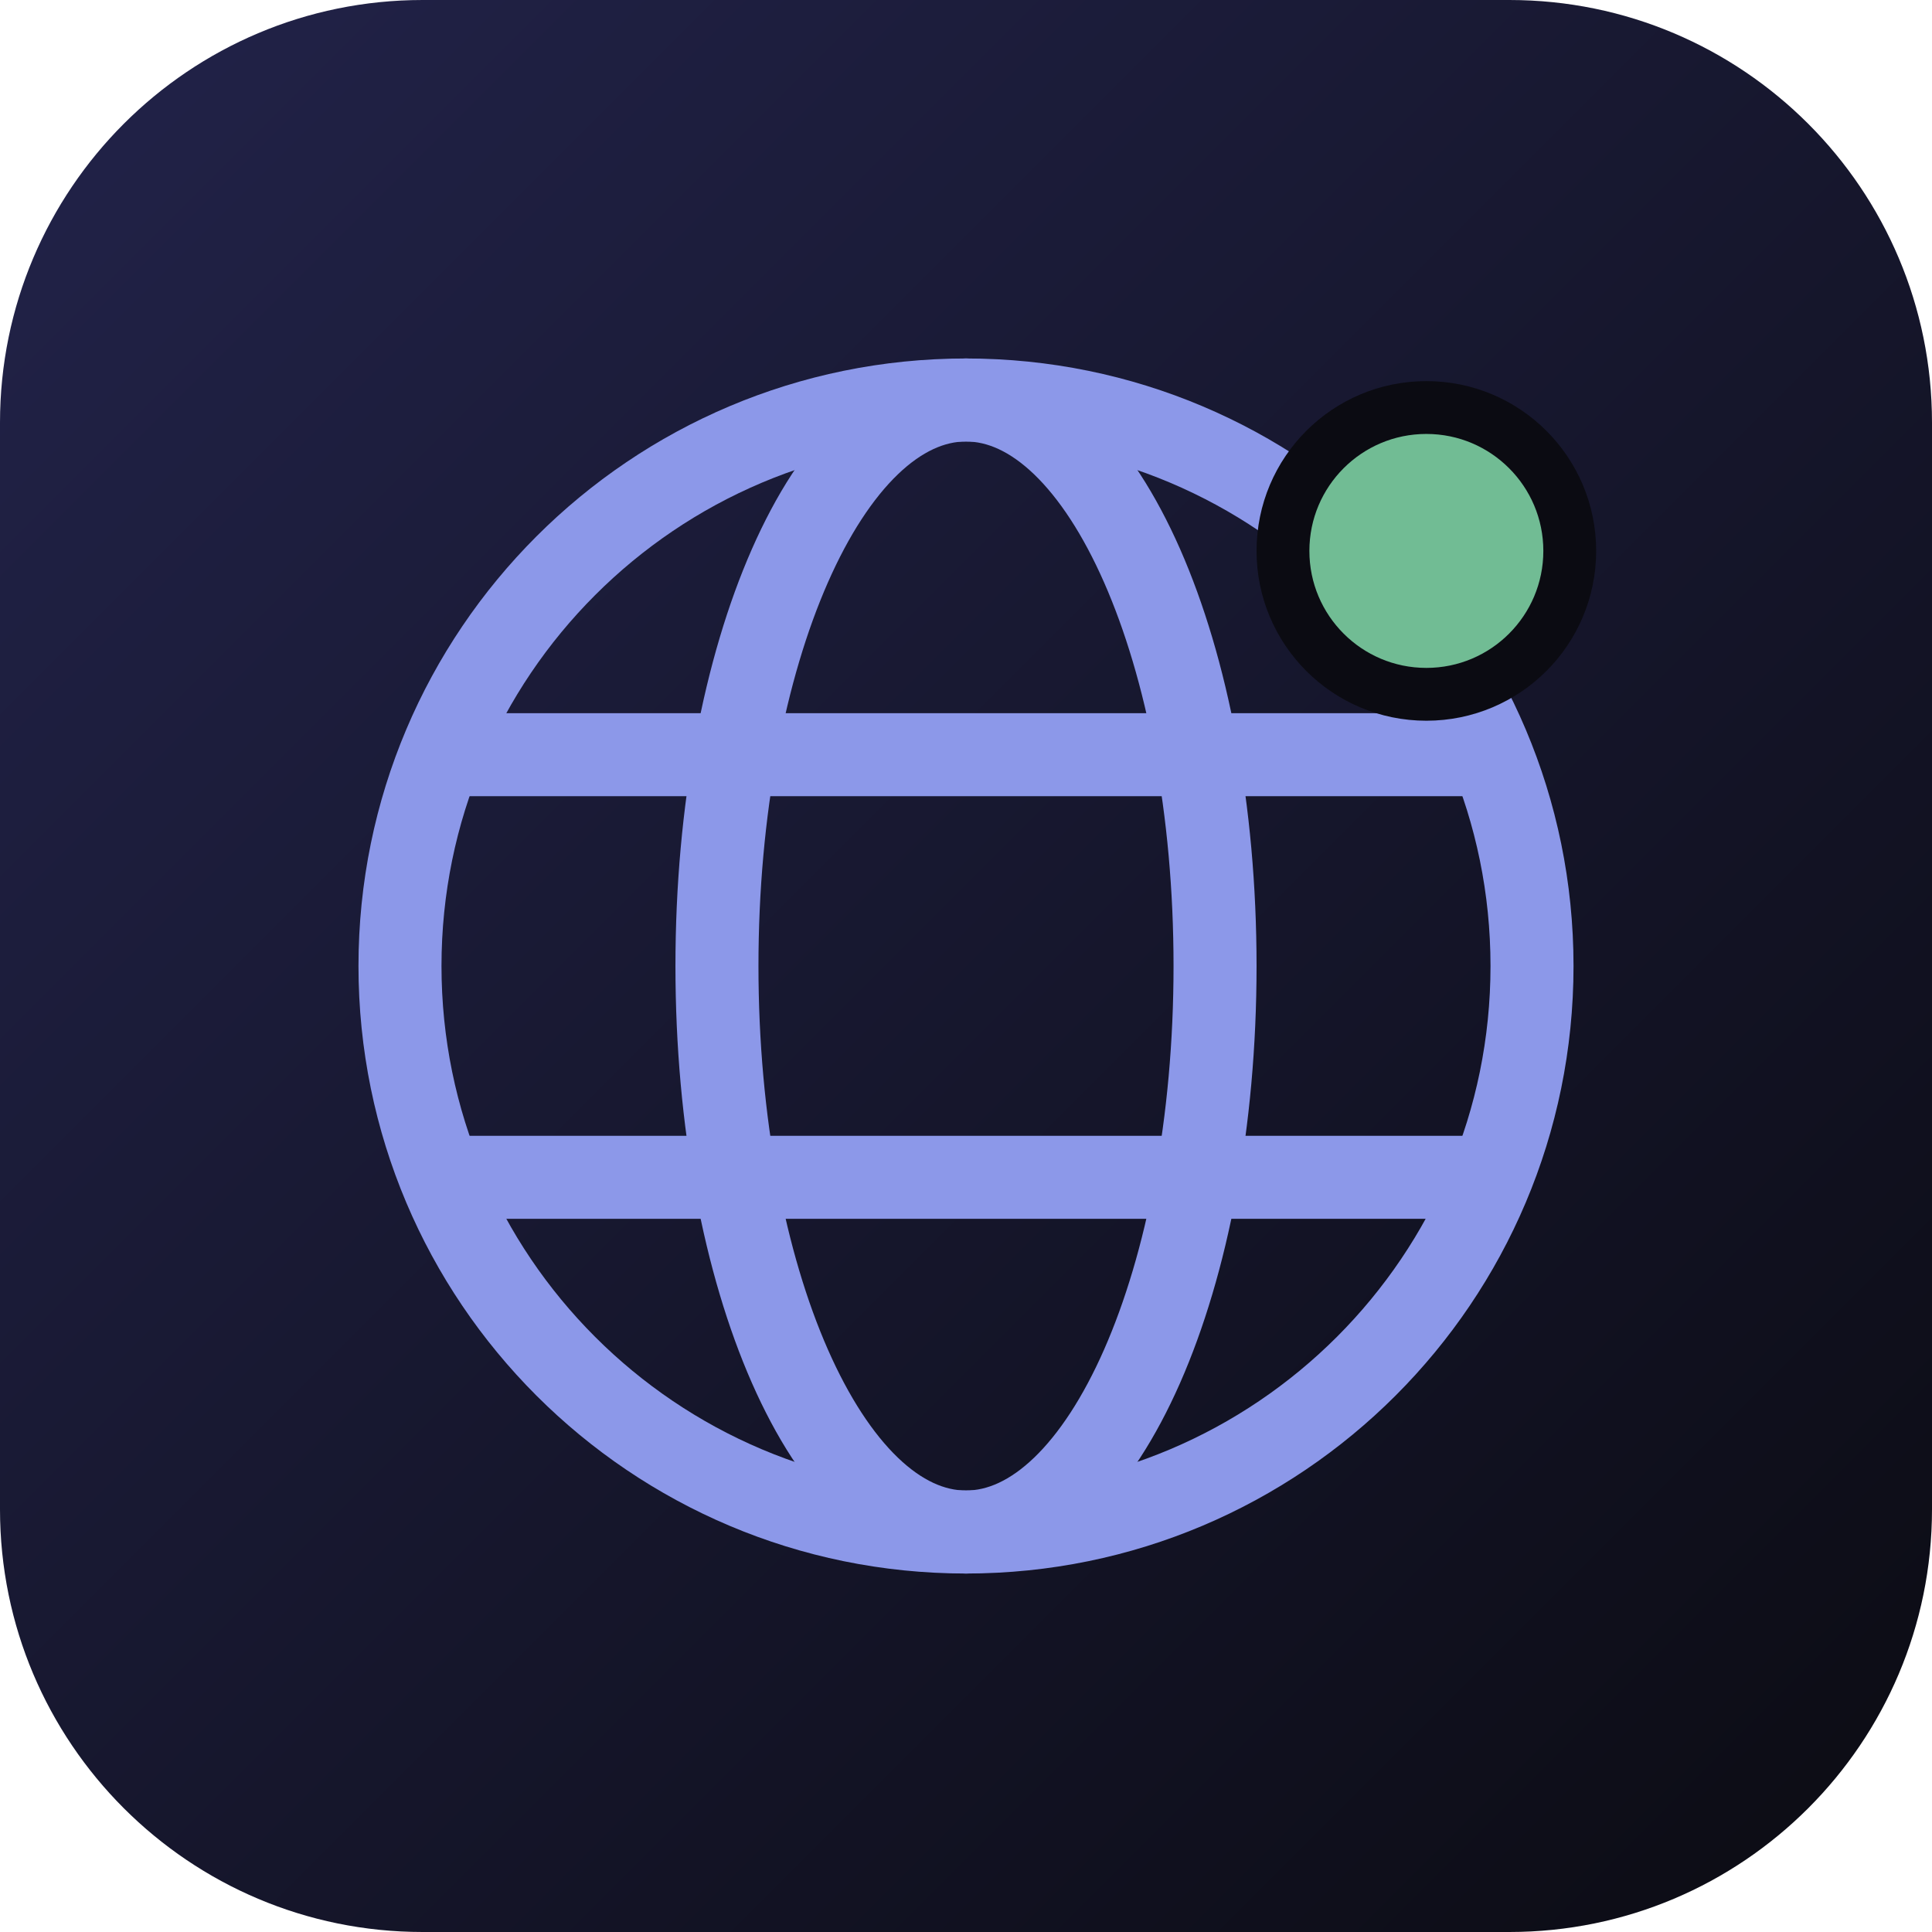
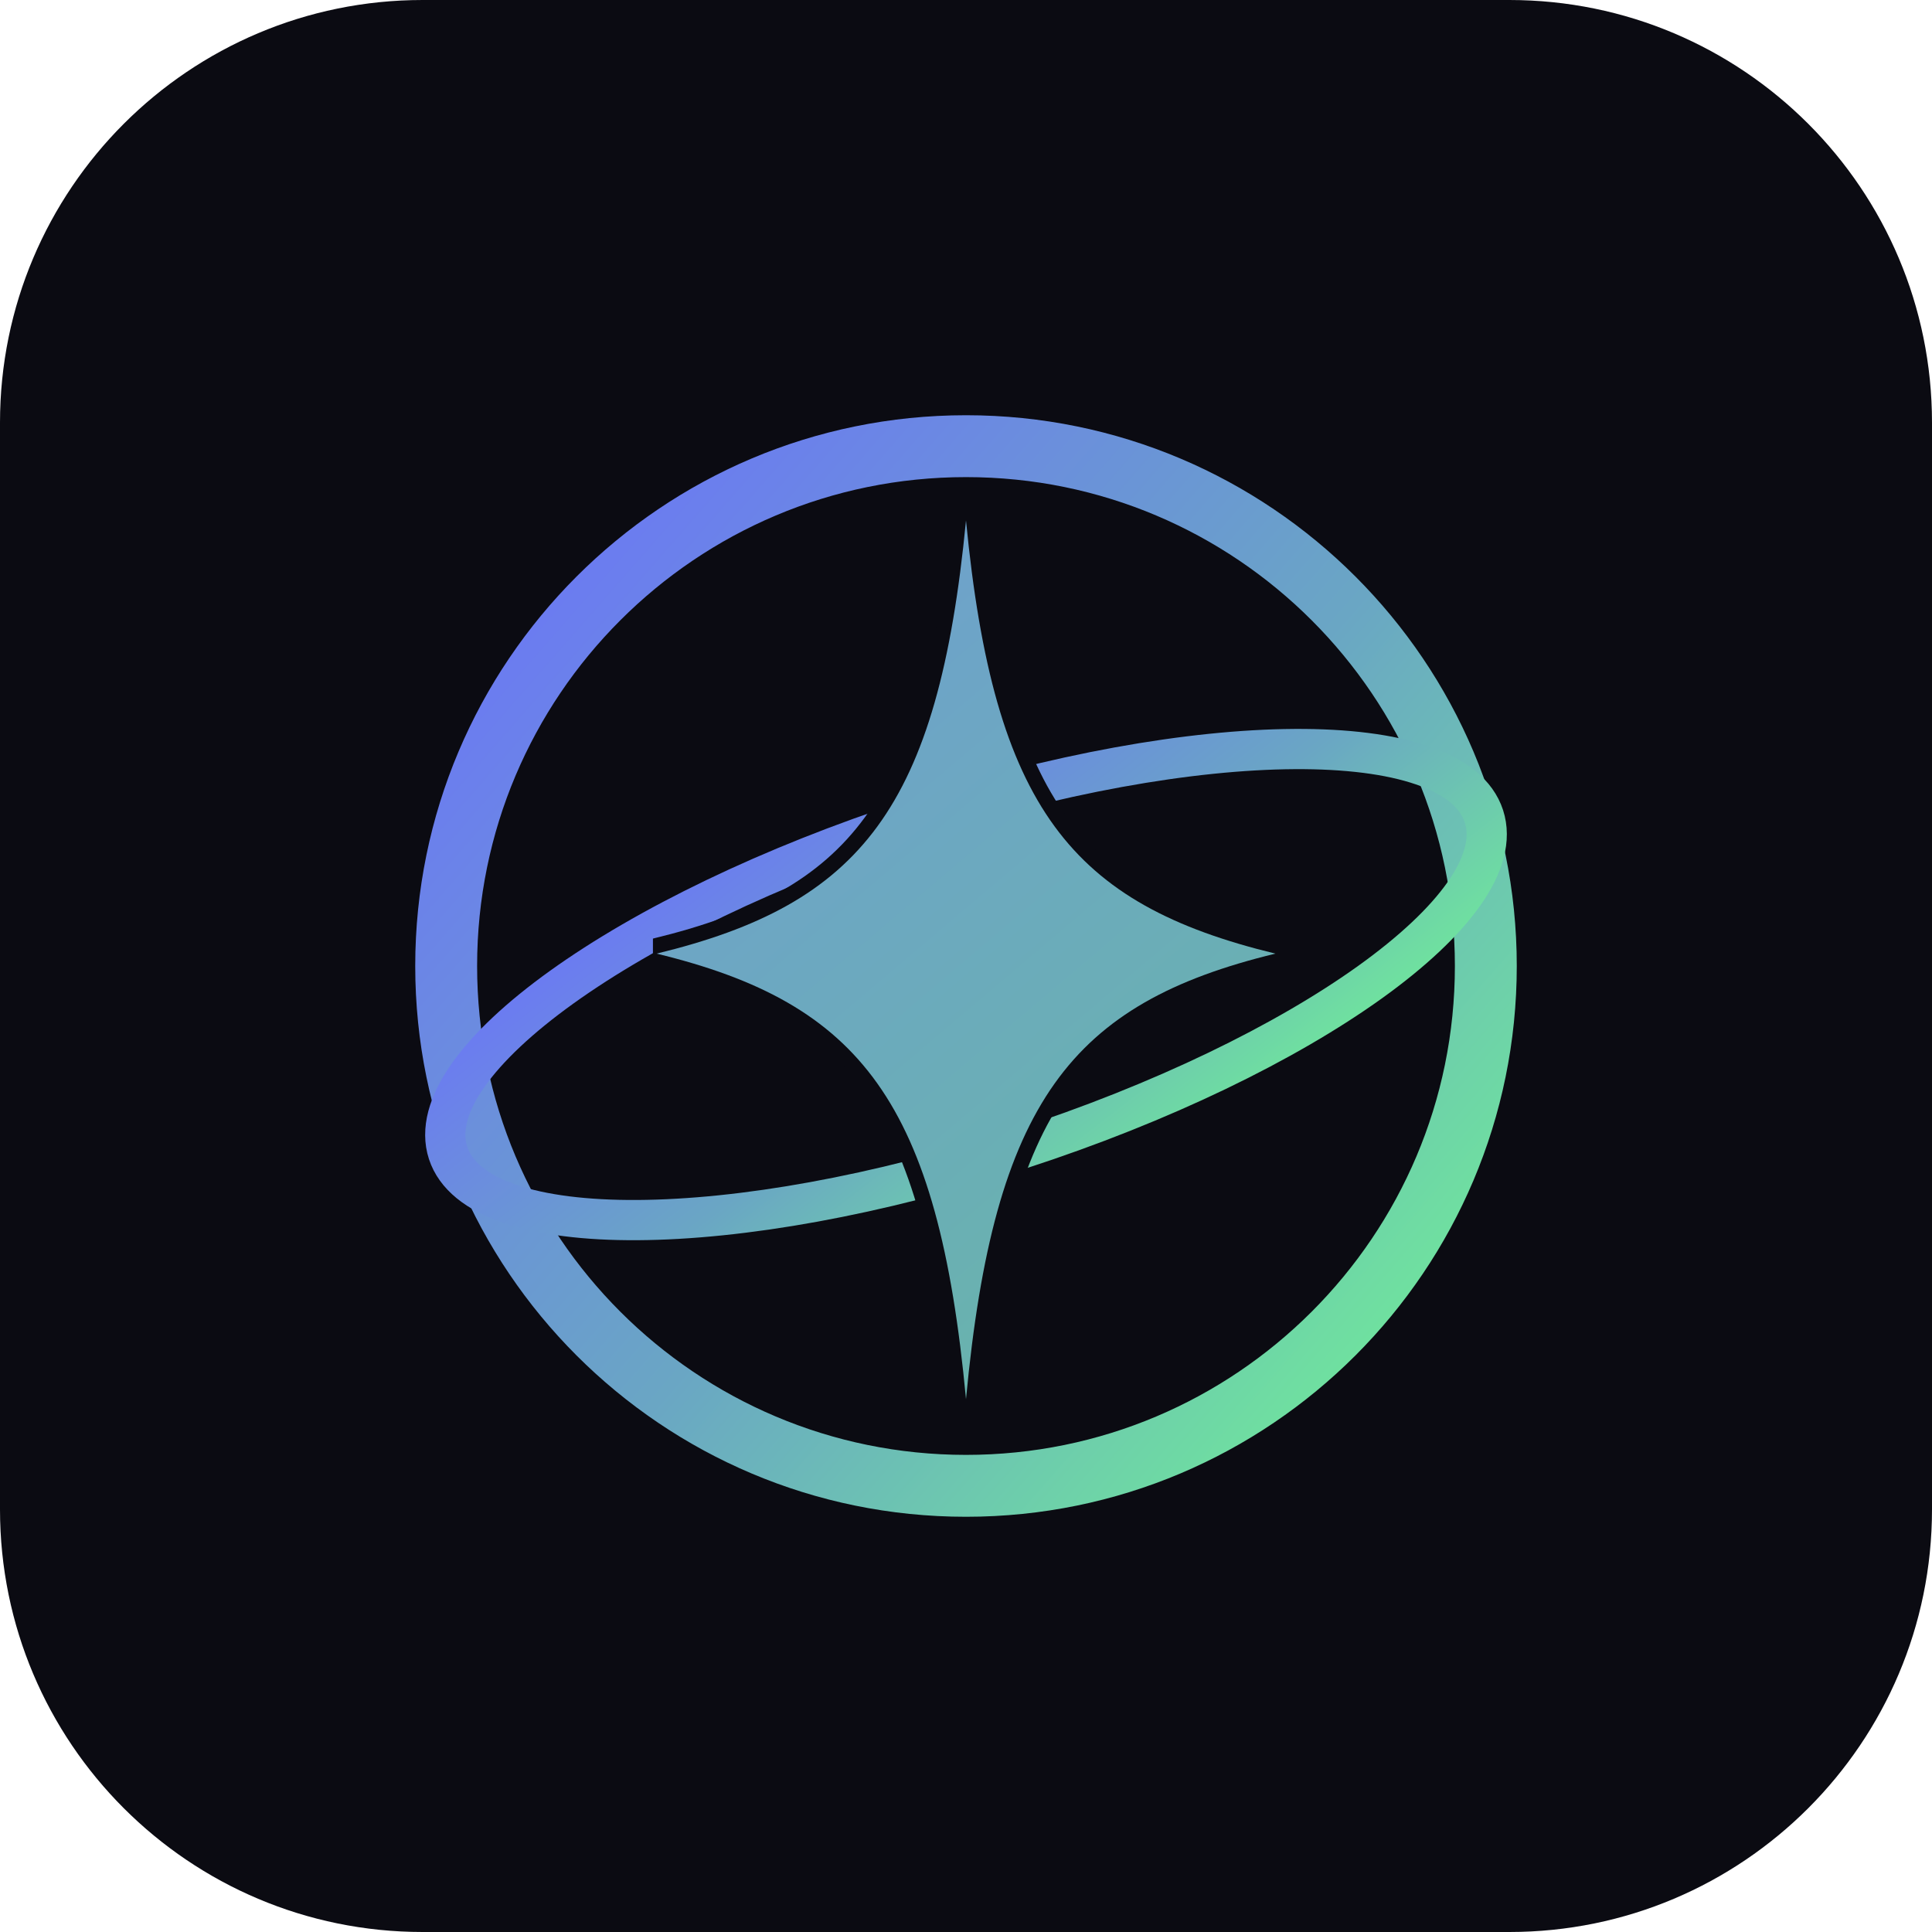
<svg xmlns="http://www.w3.org/2000/svg" viewBox="0 0 512 512">
  <defs>
-     <linearGradient id="g" x1="0" y1="0" x2="1" y2="1">
-       <stop offset="0" stop-color="#22234a" />
-       <stop offset="1" stop-color="#0b0b12" />
+     <linearGradient id="ring" x1="0.1" y1="0.15" x2="0.9" y2="0.85">
+       <stop offset="0" stop-color="#6b7cf0" />
+       <stop offset="0.55" stop-color="#6aa6c4" />
+       <stop offset="1" stop-color="#6fe0a0" />
+     </linearGradient>
+     <linearGradient id="star" x1="0.2" y1="0" x2="0.8" y2="1">
+       <stop offset="0" stop-color="#6f9fd0" />
+       <stop offset="1" stop-color="#68b6a8" />
    </linearGradient>
  </defs>
-   <rect width="512" height="512" rx="112" fill="url(#g)" />
-   <g fill="none" stroke="#8c98e9" stroke-width="22" stroke-linecap="round">
-     <circle cx="256" cy="256" r="150" />
-     <ellipse cx="256" cy="256" rx="66" ry="150" />
-     <path d="M118 200h276M118 312h276" />
+   <rect width="512" height="512" rx="112" fill="#0b0b12" />
+   <g transform="translate(256 256) scale(0.82) translate(-256 -256)">
+     <circle cx="256" cy="256" r="168" fill="none" stroke="url(#ring)" stroke-width="20" />
+     <ellipse cx="256" cy="262" rx="176" ry="56" transform="rotate(-18 256 262)" fill="none" stroke="url(#ring)" stroke-width="13" />
+     <path d="M256 112 C265 205 290 236 356 252 C290 268 265 300 256 396 C247 300 222 268 156 252 C222 236 247 205 256 112 Z" fill="url(#star)" stroke="#0b0b12" stroke-width="10" paint-order="stroke" />
  </g>
-   <circle cx="378" cy="146" r="38" fill="#71bc94" stroke="#0b0b12" stroke-width="14" />
</svg>
